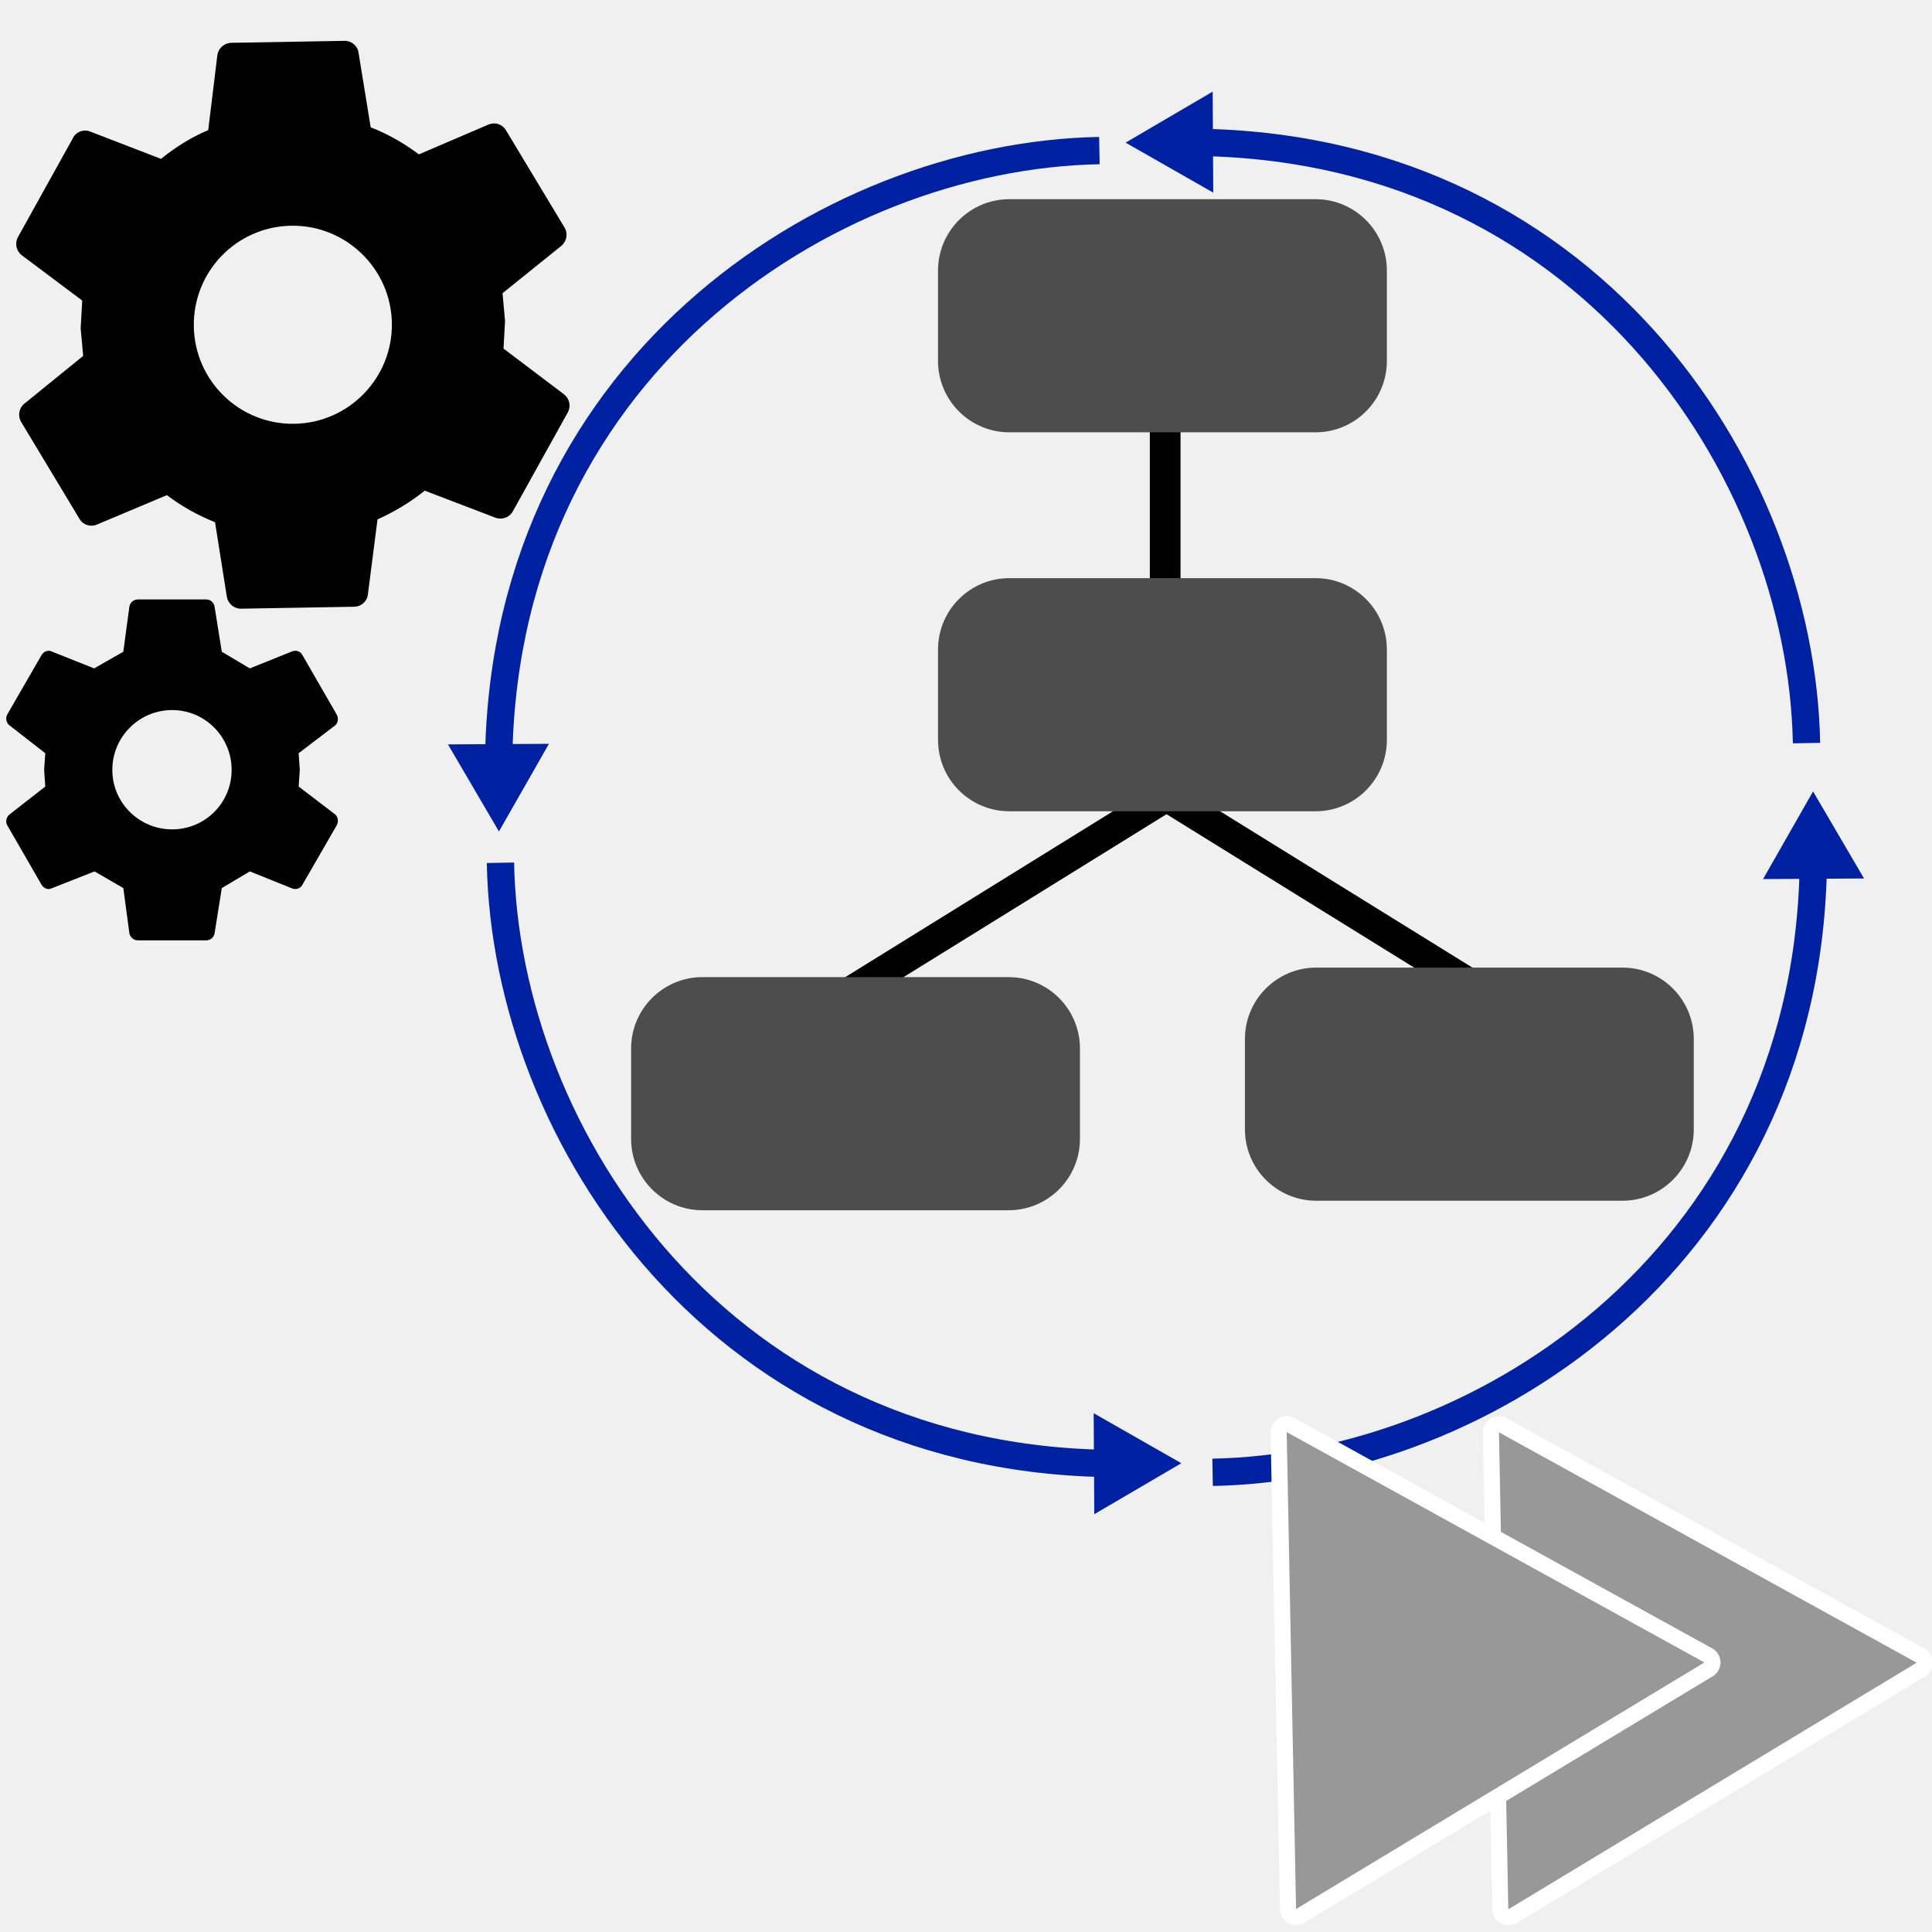
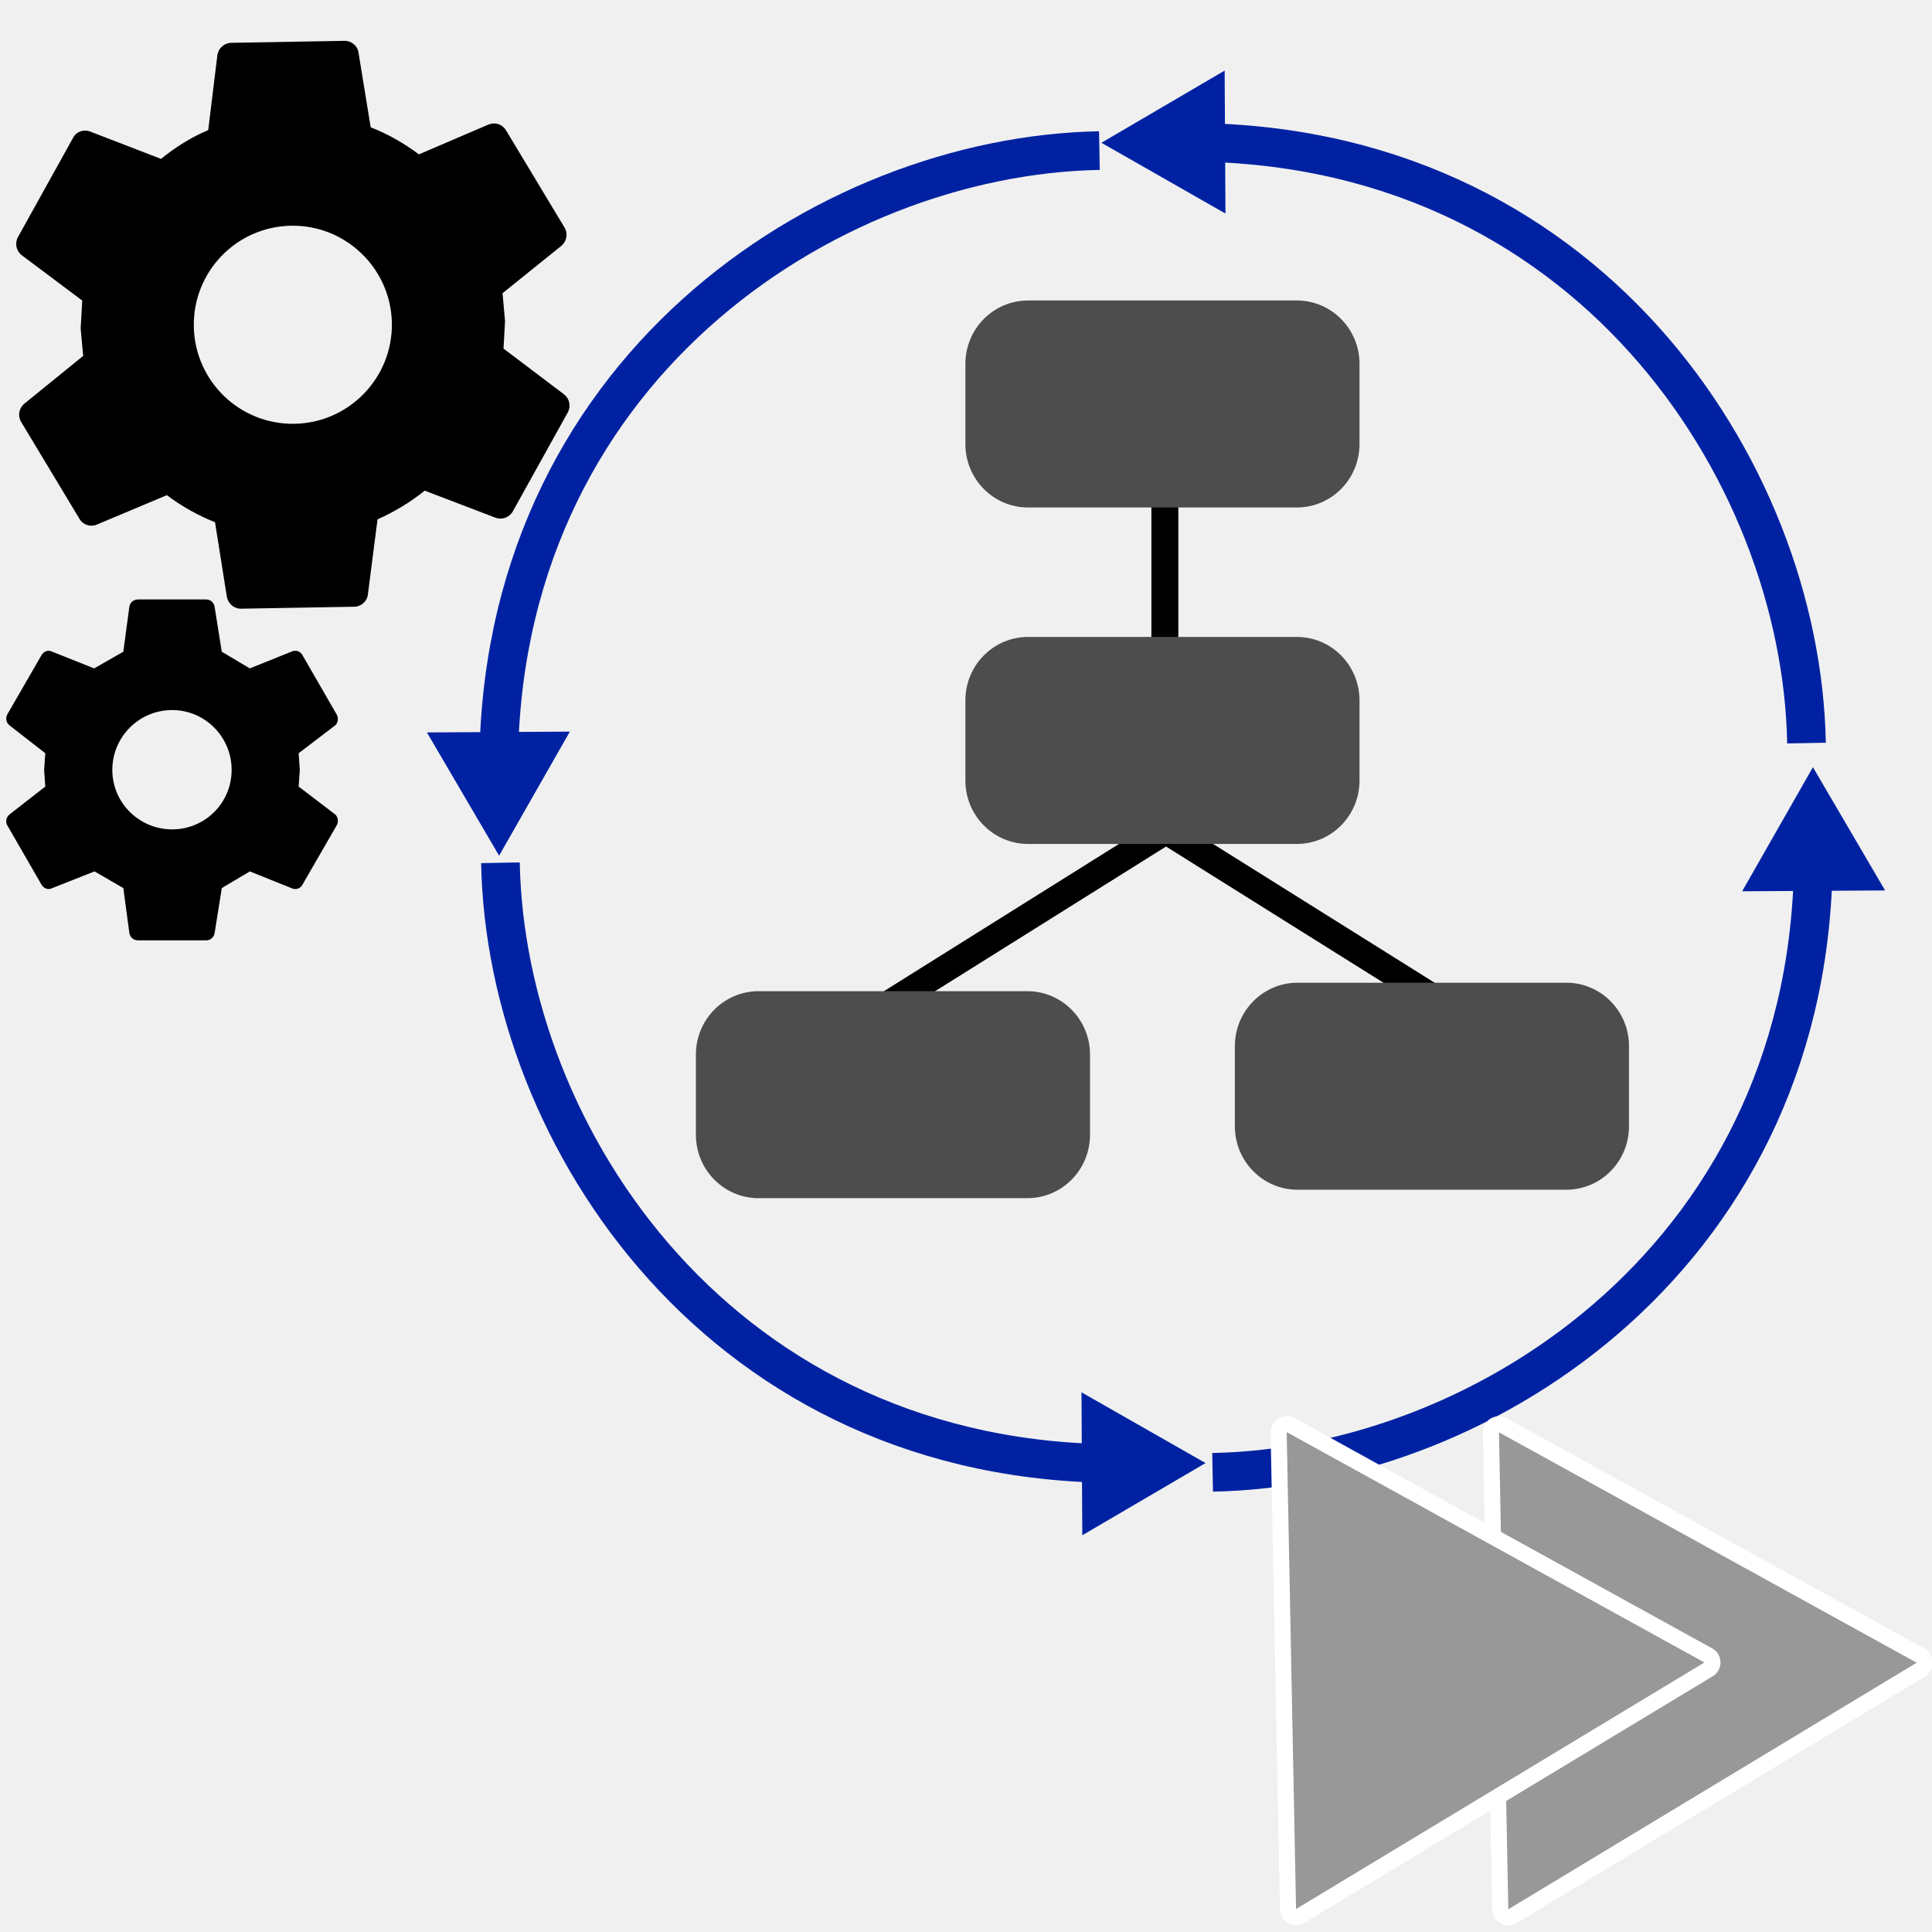
<svg xmlns="http://www.w3.org/2000/svg" width="300mm" height="300mm" viewBox="0 0 300 300" version="1.1" id="svg1583">
  <defs id="defs1580">
    <marker style="overflow:visible" id="TriangleStart-0" refX="0" refY="0" orient="auto-start-reverse" markerWidth="3.2" markerHeight="4" viewBox="0 0 5.324 6.155" preserveAspectRatio="xMidYMid">
      <path transform="scale(0.5)" style="fill:context-stroke;fill-rule:evenodd;stroke:context-stroke;stroke-width:1pt" d="M 5.77,0 -2.88,5 V -5 Z" id="path135-4" />
    </marker>
    <marker style="overflow:visible" id="TriangleStart-0-4" refX="0" refY="0" orient="auto-start-reverse" markerWidth="3.2" markerHeight="4" viewBox="0 0 5.324 6.155" preserveAspectRatio="xMidYMid">
      <path transform="scale(0.5)" style="fill:context-stroke;fill-rule:evenodd;stroke:context-stroke;stroke-width:1pt" d="M 5.77,0 -2.88,5 V -5 Z" id="path135-4-7" />
    </marker>
    <marker style="overflow:visible" id="TriangleStart-0-6" refX="0" refY="0" orient="auto-start-reverse" markerWidth="3.2" markerHeight="4" viewBox="0 0 5.324 6.155" preserveAspectRatio="xMidYMid">
      <path transform="scale(0.5)" style="fill:context-stroke;fill-rule:evenodd;stroke:context-stroke;stroke-width:1pt" d="M 5.77,0 -2.88,5 V -5 Z" id="path135-4-3" />
    </marker>
    <marker style="overflow:visible" id="TriangleStart-0-61" refX="0" refY="0" orient="auto-start-reverse" markerWidth="3.2" markerHeight="4" viewBox="0 0 5.324 6.155" preserveAspectRatio="xMidYMid">
      <path transform="scale(0.5)" style="fill:context-stroke;fill-rule:evenodd;stroke:context-stroke;stroke-width:1pt" d="M 5.77,0 -2.88,5 V -5 Z" id="path135-4-5" />
    </marker>
  </defs>
  <g id="layer1">
    <path fill="currentColor" d="m 45.741,65.805 c 8.473,-0.148 15.257,-7.172 15.109,-15.645 -0.148,-8.473 -7.172,-15.257 -15.645,-15.109 -8.536,0.149 -15.257,7.172 -15.109,15.645 0.148,8.473 7.109,15.258 15.645,15.109 m 32.444,-11.678 9.416,7.119 c 0.828,0.676 1.099,1.801 0.552,2.816 l -8.522,15.342 c -0.528,0.946 -1.667,1.366 -2.682,0.989 l -10.998,-4.203 c -2.228,1.797 -4.714,3.284 -7.331,4.46 l -1.492,11.641 c -0.1,1.07 -1.035,1.902 -2.1,1.921 l -17.574,0.306 c -1.129,0.02 -2.023,-0.781 -2.229,-1.845 l -1.834,-11.583 c -2.718,-1.082 -5.191,-2.484 -7.482,-4.202 l -10.907,4.585 c -0.935,0.394 -2.135,0.037 -2.653,-0.896 L 3.298,65.54 c -0.569,-0.927 -0.376,-2.13 0.454,-2.833 l 9.162,-7.442 -0.387,-4.262 0.238,-4.336 -9.415,-7.056 c -0.849,-0.677 -1.083,-1.869 -0.552,-2.816 l 8.522,-15.342 c 0.485,-1.012 1.67,-1.41 2.619,-1.049 l 11.061,4.265 c 2.23,-1.797 4.651,-3.346 7.331,-4.46 l 1.429,-11.703 c 0.172,-1.007 1.036,-1.838 2.165,-1.858 l 17.574,-0.306 c 1.067,-0.019 2.023,0.781 2.164,1.782 l 1.897,11.645 c 2.655,1.022 5.191,2.484 7.482,4.202 l 10.843,-4.646 c 1.061,-0.396 2.133,-0.037 2.716,0.956 l 9.051,15.036 c 0.581,0.932 0.35,2.13 -0.454,2.833 l -9.164,7.38 0.389,4.325 -0.239,4.273" id="path2" style="stroke-width:6.277" />
    <path d="m 26.733,128.784 c 5.117,0 9.234,-4.117 9.234,-9.234 0,-5.117 -4.117,-9.292 -9.234,-9.292 -5.132,2e-5 -9.292,4.16 -9.292,9.292 0,5.117 4.176,9.234 9.292,9.234 m 19.644,-6.646 5.705,4.352 c 0.411,0.411 0.529,1.118 0.178,1.705 l -5.293,9.175 c -0.293,0.589 -1,0.822 -1.587,0.589 l -6.587,-2.647 -4.352,2.588 -1.118,6.999 c -0.111,0.647 -0.647,1.118 -1.294,1.118 H 21.441 c -0.705,0 -1.236,-0.471 -1.352,-1.118 l -0.94,-6.999 -4.47,-2.588 -6.705,2.647 c -0.529,0.236 -1.176,0 -1.529,-0.589 l -5.293,-9.175 c -0.353,-0.589 -0.178,-1.294 0.293,-1.705 l 5.587,-4.352 -0.178,-2.588 0.178,-2.588 -5.587,-4.352 c -0.498,-0.422 -0.622,-1.141 -0.293,-1.705 l 5.293,-9.175 c 0.353,-0.589 1,-0.822 1.529,-0.589 l 6.646,2.647 4.528,-2.588 0.94,-6.999 c 0.111,-0.647 0.647,-1.118 1.352,-1.118 h 10.586 c 0.647,0 1.176,0.471 1.294,1.118 l 1.118,6.999 4.352,2.588 6.587,-2.647 c 0.587,-0.236 1.294,0 1.587,0.589 l 5.293,9.175 c 0.353,0.589 0.236,1.294 -0.178,1.705 l -5.705,4.352 0.178,2.588 z" style="fill:currentColor;stroke-width:5.881" id="path2135" />
-     <g id="g6465" transform="translate(-13.59858,-44.83131)">
+     <g id="g6465" transform="matrix(0.8780626,0,0,0.8878614,10.06985,-20.60599)">
      <path style="fill:none;stroke:#000000;stroke-width:4.766;stroke-linecap:butt;stroke-linejoin:miter;stroke-dasharray:none;stroke-opacity:1" d="m 194.529,108.485 v 31.277" id="path3750" />
      <path style="fill:none;stroke:#000000;stroke-width:4.766;stroke-linecap:butt;stroke-linejoin:miter;stroke-dasharray:none;stroke-opacity:1" d="m 200.689,164.768 -68.037,42.151" id="path3750-3" />
      <path style="fill:none;stroke:#000000;stroke-width:4.766;stroke-linecap:butt;stroke-linejoin:miter;stroke-dasharray:none;stroke-opacity:1" d="m 186.399,163.291 68.037,42.151" id="path3750-3-0" />
      <rect style="fill:#4d4d4d;stroke:#6e6e6e;stroke-width:0;stroke-linecap:round;stroke-linejoin:round;stroke-dasharray:none;stroke-dashoffset:0.643;paint-order:stroke fill markers;stop-color:#000000" id="rect2305" width="69.695" height="36.202" x="159.255" y="75.76" ry="11.082" />
      <rect style="fill:#4d4d4d;stroke:#6e6e6e;stroke-width:0;stroke-linecap:round;stroke-linejoin:round;stroke-dasharray:none;stroke-dashoffset:0.643;paint-order:stroke fill markers;stop-color:#000000" id="rect2305-1" width="69.695" height="36.202" x="159.255" y="134.604" ry="11.082" />
      <rect style="fill:#4d4d4d;stroke:#6e6e6e;stroke-width:0;stroke-linecap:round;stroke-linejoin:round;stroke-dasharray:none;stroke-dashoffset:0.643;paint-order:stroke fill markers;stop-color:#000000" id="rect2305-2" width="69.695" height="36.202" x="111.598" y="196.557" ry="11.082" />
      <rect style="fill:#4d4d4d;stroke:#6e6e6e;stroke-width:0;stroke-linecap:round;stroke-linejoin:round;stroke-dasharray:none;stroke-dashoffset:0.643;paint-order:stroke fill markers;stop-color:#000000" id="rect2305-5" width="69.695" height="36.202" x="206.912" y="195.079" ry="11.082" />
    </g>
-     <path style="fill:none;stroke:#0022a2;stroke-width:4.239;stroke-linecap:butt;stroke-linejoin:miter;stroke-dasharray:none;stroke-opacity:1;marker-end:url(#TriangleStart-0)" d="M 280.513,115.386 C 279.723,72.859 246.089,21.741 183.831,22.097" id="path7303-5" />
-     <path style="fill:none;stroke:#0022a2;stroke-width:4.239;stroke-linecap:butt;stroke-linejoin:miter;stroke-dasharray:none;stroke-opacity:1;marker-end:url(#TriangleStart-0-4)" d="M 170.715,23.381 C 128.188,24.172 77.07,57.805 77.426,120.063" id="path7303-5-6" />
-     <path style="fill:none;stroke:#0022a2;stroke-width:4.239;stroke-linecap:butt;stroke-linejoin:miter;stroke-dasharray:none;stroke-opacity:1;marker-end:url(#TriangleStart-0-6)" d="m 77.709,133.971 c 0.79,42.527 34.424,93.645 96.682,93.289" id="path7303-5-7" />
-     <path style="fill:none;stroke:#0022a2;stroke-width:4.239;stroke-linecap:butt;stroke-linejoin:miter;stroke-dasharray:none;stroke-opacity:1;marker-end:url(#TriangleStart-0-61)" d="m 188.294,228.62 c 42.527,-0.79 93.645,-34.424 93.289,-96.682" id="path7303-5-0" />
+     <path style="fill:none;stroke:#0022a2;stroke-width:6;stroke-linecap:butt;stroke-linejoin:miter;stroke-dasharray:none;stroke-opacity:1;marker-end:url(#TriangleStart-0)" d="M 280.513,115.386 C 279.723,72.859 246.089,21.741 183.831,22.097" id="path7303-5" />
+     <path style="fill:none;stroke:#0022a2;stroke-width:6;stroke-linecap:butt;stroke-linejoin:miter;stroke-dasharray:none;stroke-opacity:1;marker-end:url(#TriangleStart-0-4)" d="M 170.715,23.381 C 128.188,24.172 77.07,57.805 77.426,120.063" id="path7303-5-6" />
+     <path style="fill:none;stroke:#0022a2;stroke-width:6;stroke-linecap:butt;stroke-linejoin:miter;stroke-dasharray:none;stroke-opacity:1;marker-end:url(#TriangleStart-0-6)" d="m 77.709,133.971 c 0.79,42.527 34.424,93.645 96.682,93.289" id="path7303-5-7" />
+     <path style="fill:none;stroke:#0022a2;stroke-width:6;stroke-linecap:butt;stroke-linejoin:miter;stroke-dasharray:none;stroke-opacity:1;marker-end:url(#TriangleStart-0-61)" d="m 188.294,228.62 c 42.527,-0.79 93.645,-34.424 93.289,-96.682" id="path7303-5-0" />
    <path style="fill:#989898;fill-opacity:1;stroke:#ffffff;stroke-width:5;stroke-linejoin:round;stroke-dasharray:none;stroke-dashoffset:0.643;stroke-opacity:1;paint-order:stroke fill markers;stop-color:#000000" id="path9651" d="m 279.176,-99.766 -63.409,38.286 -1.452,-74.057 z" transform="translate(18.44405,357.9511)" />
    <path style="fill:#989898;fill-opacity:1;stroke:#ffffff;stroke-width:5;stroke-linejoin:round;stroke-dasharray:none;stroke-dashoffset:0.643;stroke-opacity:1;paint-order:stroke fill markers;stop-color:#000000" id="path9651-5" d="m 279.176,-99.766 -63.409,38.286 -1.452,-74.057 z" transform="translate(-14.51796,357.9139)" />
  </g>
</svg>
